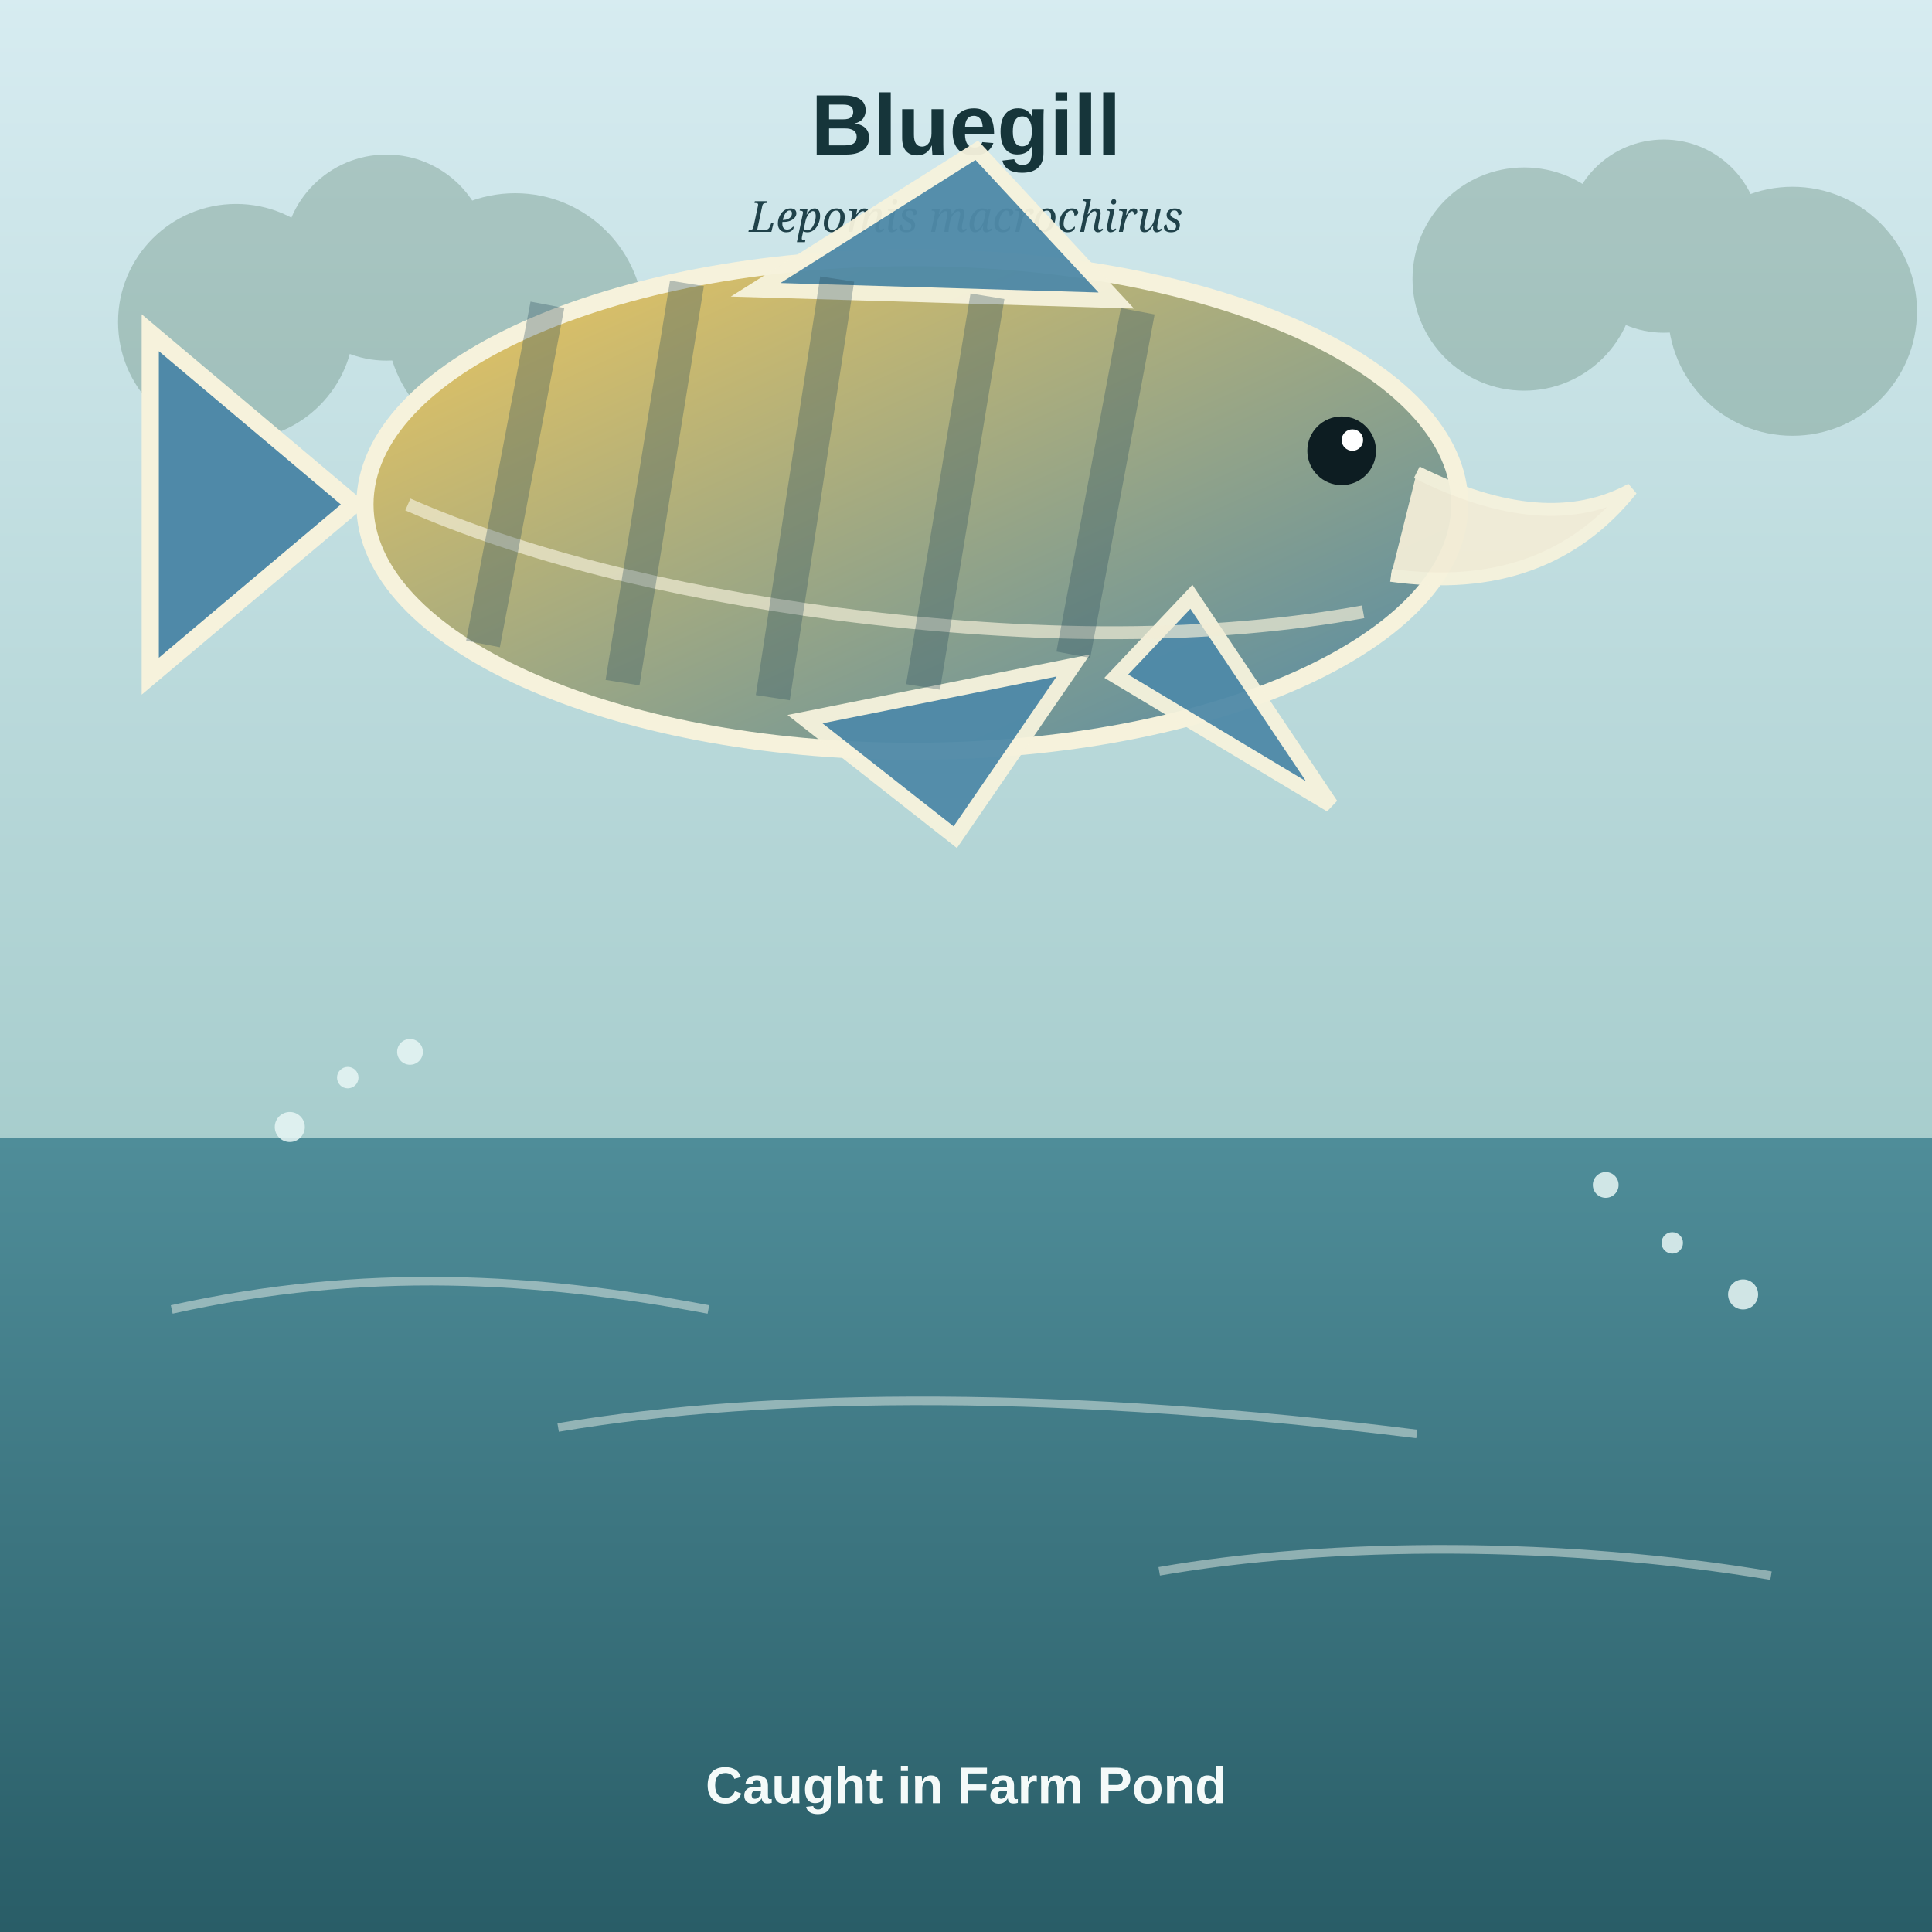
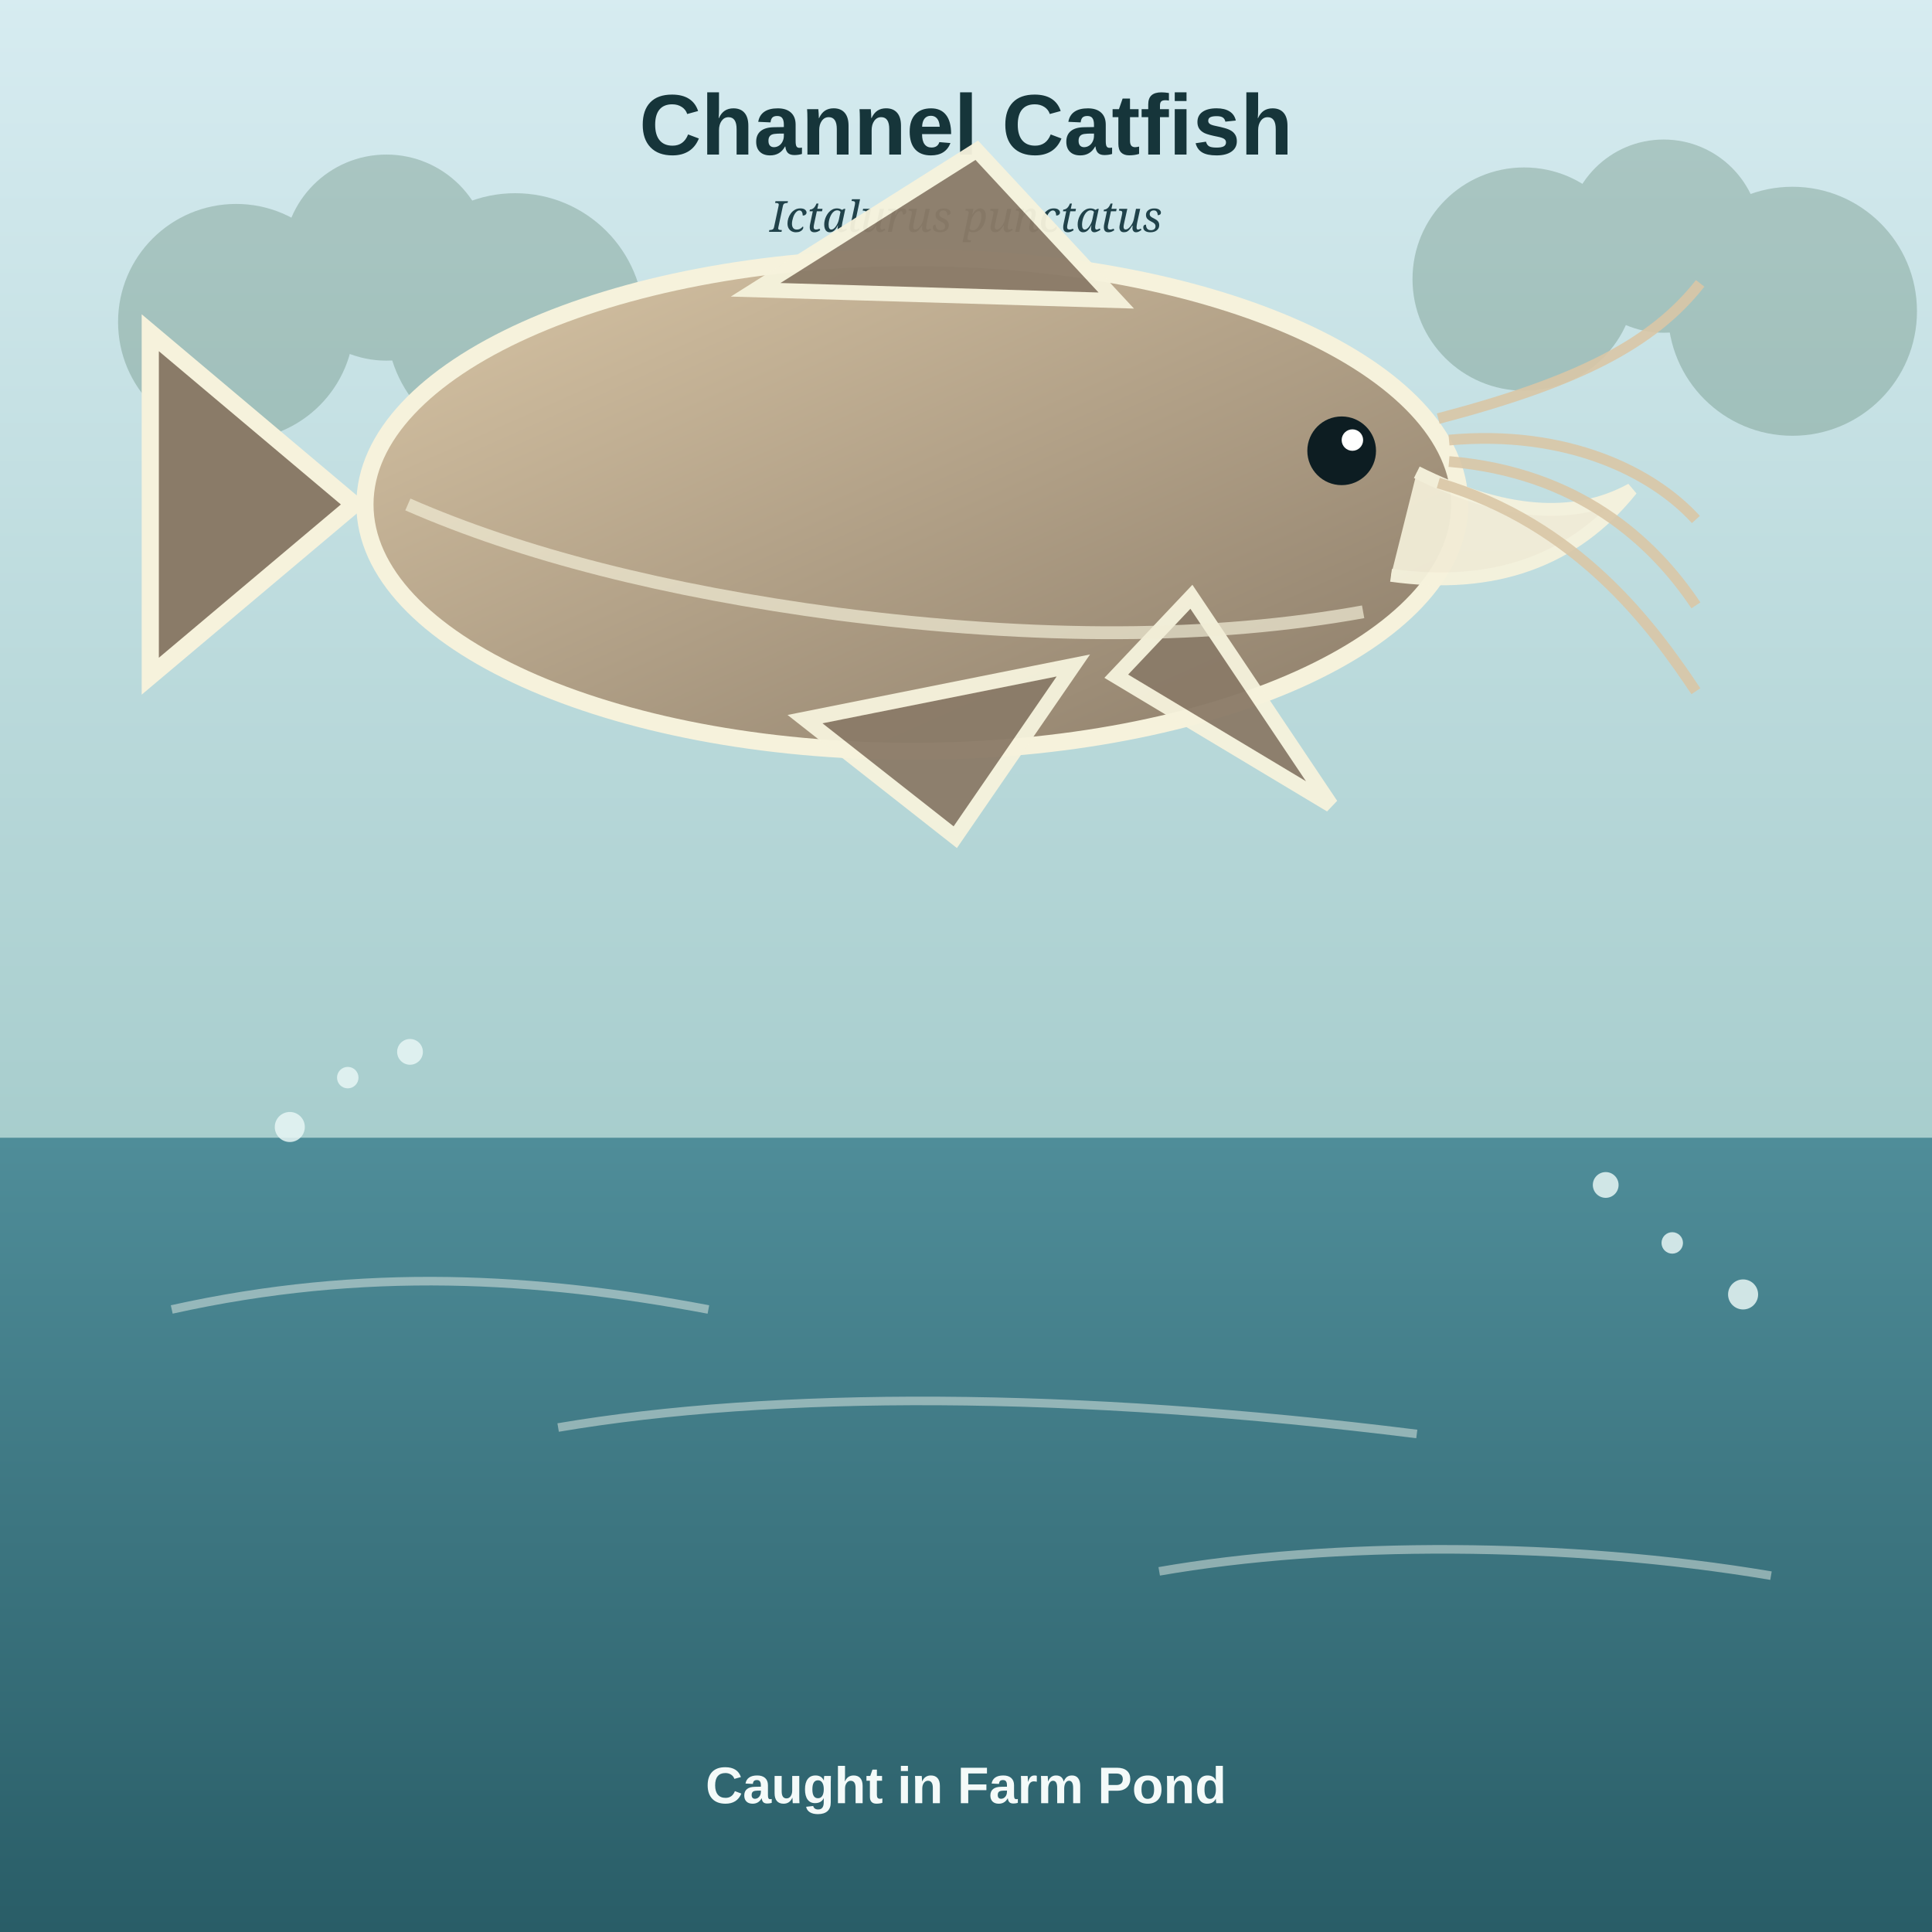
<svg xmlns="http://www.w3.org/2000/svg" viewBox="0 0 900 900">
  <defs>
    <linearGradient id="bg" x1="0" y1="0" x2="0" y2="1">
      <stop offset="0" stop-color="#d7ecf1" />
      <stop offset="1" stop-color="#86b8b4" />
    </linearGradient>
    <linearGradient id="water" x1="0" y1="0" x2="0" y2="1">
      <stop offset="0" stop-color="#4f8d99" />
      <stop offset="1" stop-color="#295d67" />
    </linearGradient>
    <linearGradient id="fishGrad" x1="0" y1="0" x2="1" y2="1">
-       <stop offset="0" stop-color="#f0c85d" />
-       <stop offset="1" stop-color="#4f89a8" />
+       <stop offset="0" stop-color="#d9c6a6" />
+       <stop offset="1" stop-color="#8a7b68" />
    </linearGradient>
  </defs>
  <rect width="900" height="900" fill="url(#bg)" />
  <rect y="530" width="900" height="370" fill="url(#water)" />
  <g opacity="0.25" fill="#345e45">
    <circle cx="110" cy="150" r="55" />
    <circle cx="180" cy="120" r="48" />
    <circle cx="240" cy="150" r="60" />
    <circle cx="710" cy="130" r="52" />
    <circle cx="775" cy="110" r="45" />
    <circle cx="835" cy="145" r="58" />
  </g>
-   <text x="450" y="72" text-anchor="middle" font-size="40" font-family="Arial, sans-serif" fill="#16353a" font-weight="700">Bluegill</text>
-   <text x="450" y="108" text-anchor="middle" font-size="20" font-family="Georgia, serif" fill="#20424a" font-style="italic">Lepomis macrochirus</text>
+   <text x="450" y="72" text-anchor="middle" font-size="40" font-family="Arial, sans-serif" fill="#16353a" font-weight="700">Channel Catfish</text>
+   <text x="450" y="108" text-anchor="middle" font-size="20" font-family="Georgia, serif" fill="#20424a" font-style="italic">Ictalurus punctatus</text>
  <text x="450" y="840" text-anchor="middle" font-size="24" font-family="Arial, sans-serif" fill="#f4faf9" font-weight="700">Caught in Farm Pond</text>
  <g>
    <ellipse cx="425" cy="235" rx="255" ry="115" fill="url(#fishGrad)" stroke="#f6f2dc" stroke-width="8" />
-     <polygon points="165,235 70,155 70,315" fill="#4f89a8" stroke="#f6f2dc" stroke-width="8" />
-     <polygon points="352,135 455,70 520,140" fill="#4f89a8" opacity="0.95" stroke="#f6f2dc" stroke-width="7" />
-     <polygon points="375,335 500,310 445,390" fill="#4f89a8" opacity="0.95" stroke="#f6f2dc" stroke-width="7" />
-     <polygon points="520,315 620,375 555,278" fill="#4f89a8" opacity="0.95" stroke="#f6f2dc" stroke-width="7" />
+     <polygon points="165,235 70,155 70,315" fill="#8a7b68" stroke="#f6f2dc" stroke-width="8" />
+     <polygon points="352,135 455,70 520,140" fill="#8a7b68" opacity="0.95" stroke="#f6f2dc" stroke-width="7" />
+     <polygon points="375,335 500,310 445,390" fill="#8a7b68" opacity="0.95" stroke="#f6f2dc" stroke-width="7" />
+     <polygon points="520,315 620,375 555,278" fill="#8a7b68" opacity="0.95" stroke="#f6f2dc" stroke-width="7" />
    <circle cx="625" cy="210" r="16" fill="#0d1d22" />
    <circle cx="630" cy="205" r="5" fill="#fff" />
    <path d="M660 220 Q720 250 760 228 Q720 278 648 268" fill="#f1ecd6" opacity="0.95" stroke="#f6f2dc" stroke-width="6" />
    <path d="M190 235 Q270 270 390 286 Q530 304 635 285" stroke="#f1ecd6" stroke-width="6" fill="none" opacity="0.7" />
-     <g opacity="0.32" stroke="#2a4b5c" stroke-width="16">
-       <line x1="255" y1="142" x2="225" y2="300" />
-       <line x1="320" y1="132" x2="290" y2="318" />
-       <line x1="390" y1="130" x2="360" y2="325" />
-       <line x1="460" y1="138" x2="430" y2="320" />
-       <line x1="530" y1="145" x2="500" y2="305" />
+     <g stroke="#d9c6a6" stroke-width="5" fill="none" opacity="0.9">
+       <path d="M675 205 C730 200, 770 220, 790 242" />
+       <path d="M675 215 C735 220, 770 252, 790 282" />
+       <path d="M670 195 C735 178, 770 160, 792 132" />
+       <path d="M670 225 C735 244, 770 292, 790 322" />
    </g>
  </g>
  <g opacity="0.45" stroke="#f7f8f0" stroke-width="4" fill="none">
    <path d="M80 610 C170 590, 250 595, 330 610" />
    <path d="M260 665 C360 648, 500 648, 660 668" />
    <path d="M540 732 C620 718, 730 718, 825 734" />
  </g>
  <g opacity="0.85" fill="#e7f6f5">
    <circle cx="135" cy="525" r="7" />
    <circle cx="162" cy="502" r="5" />
    <circle cx="191" cy="490" r="6" />
    <circle cx="748" cy="552" r="6" />
    <circle cx="779" cy="579" r="5" />
    <circle cx="812" cy="603" r="7" />
  </g>
</svg>
